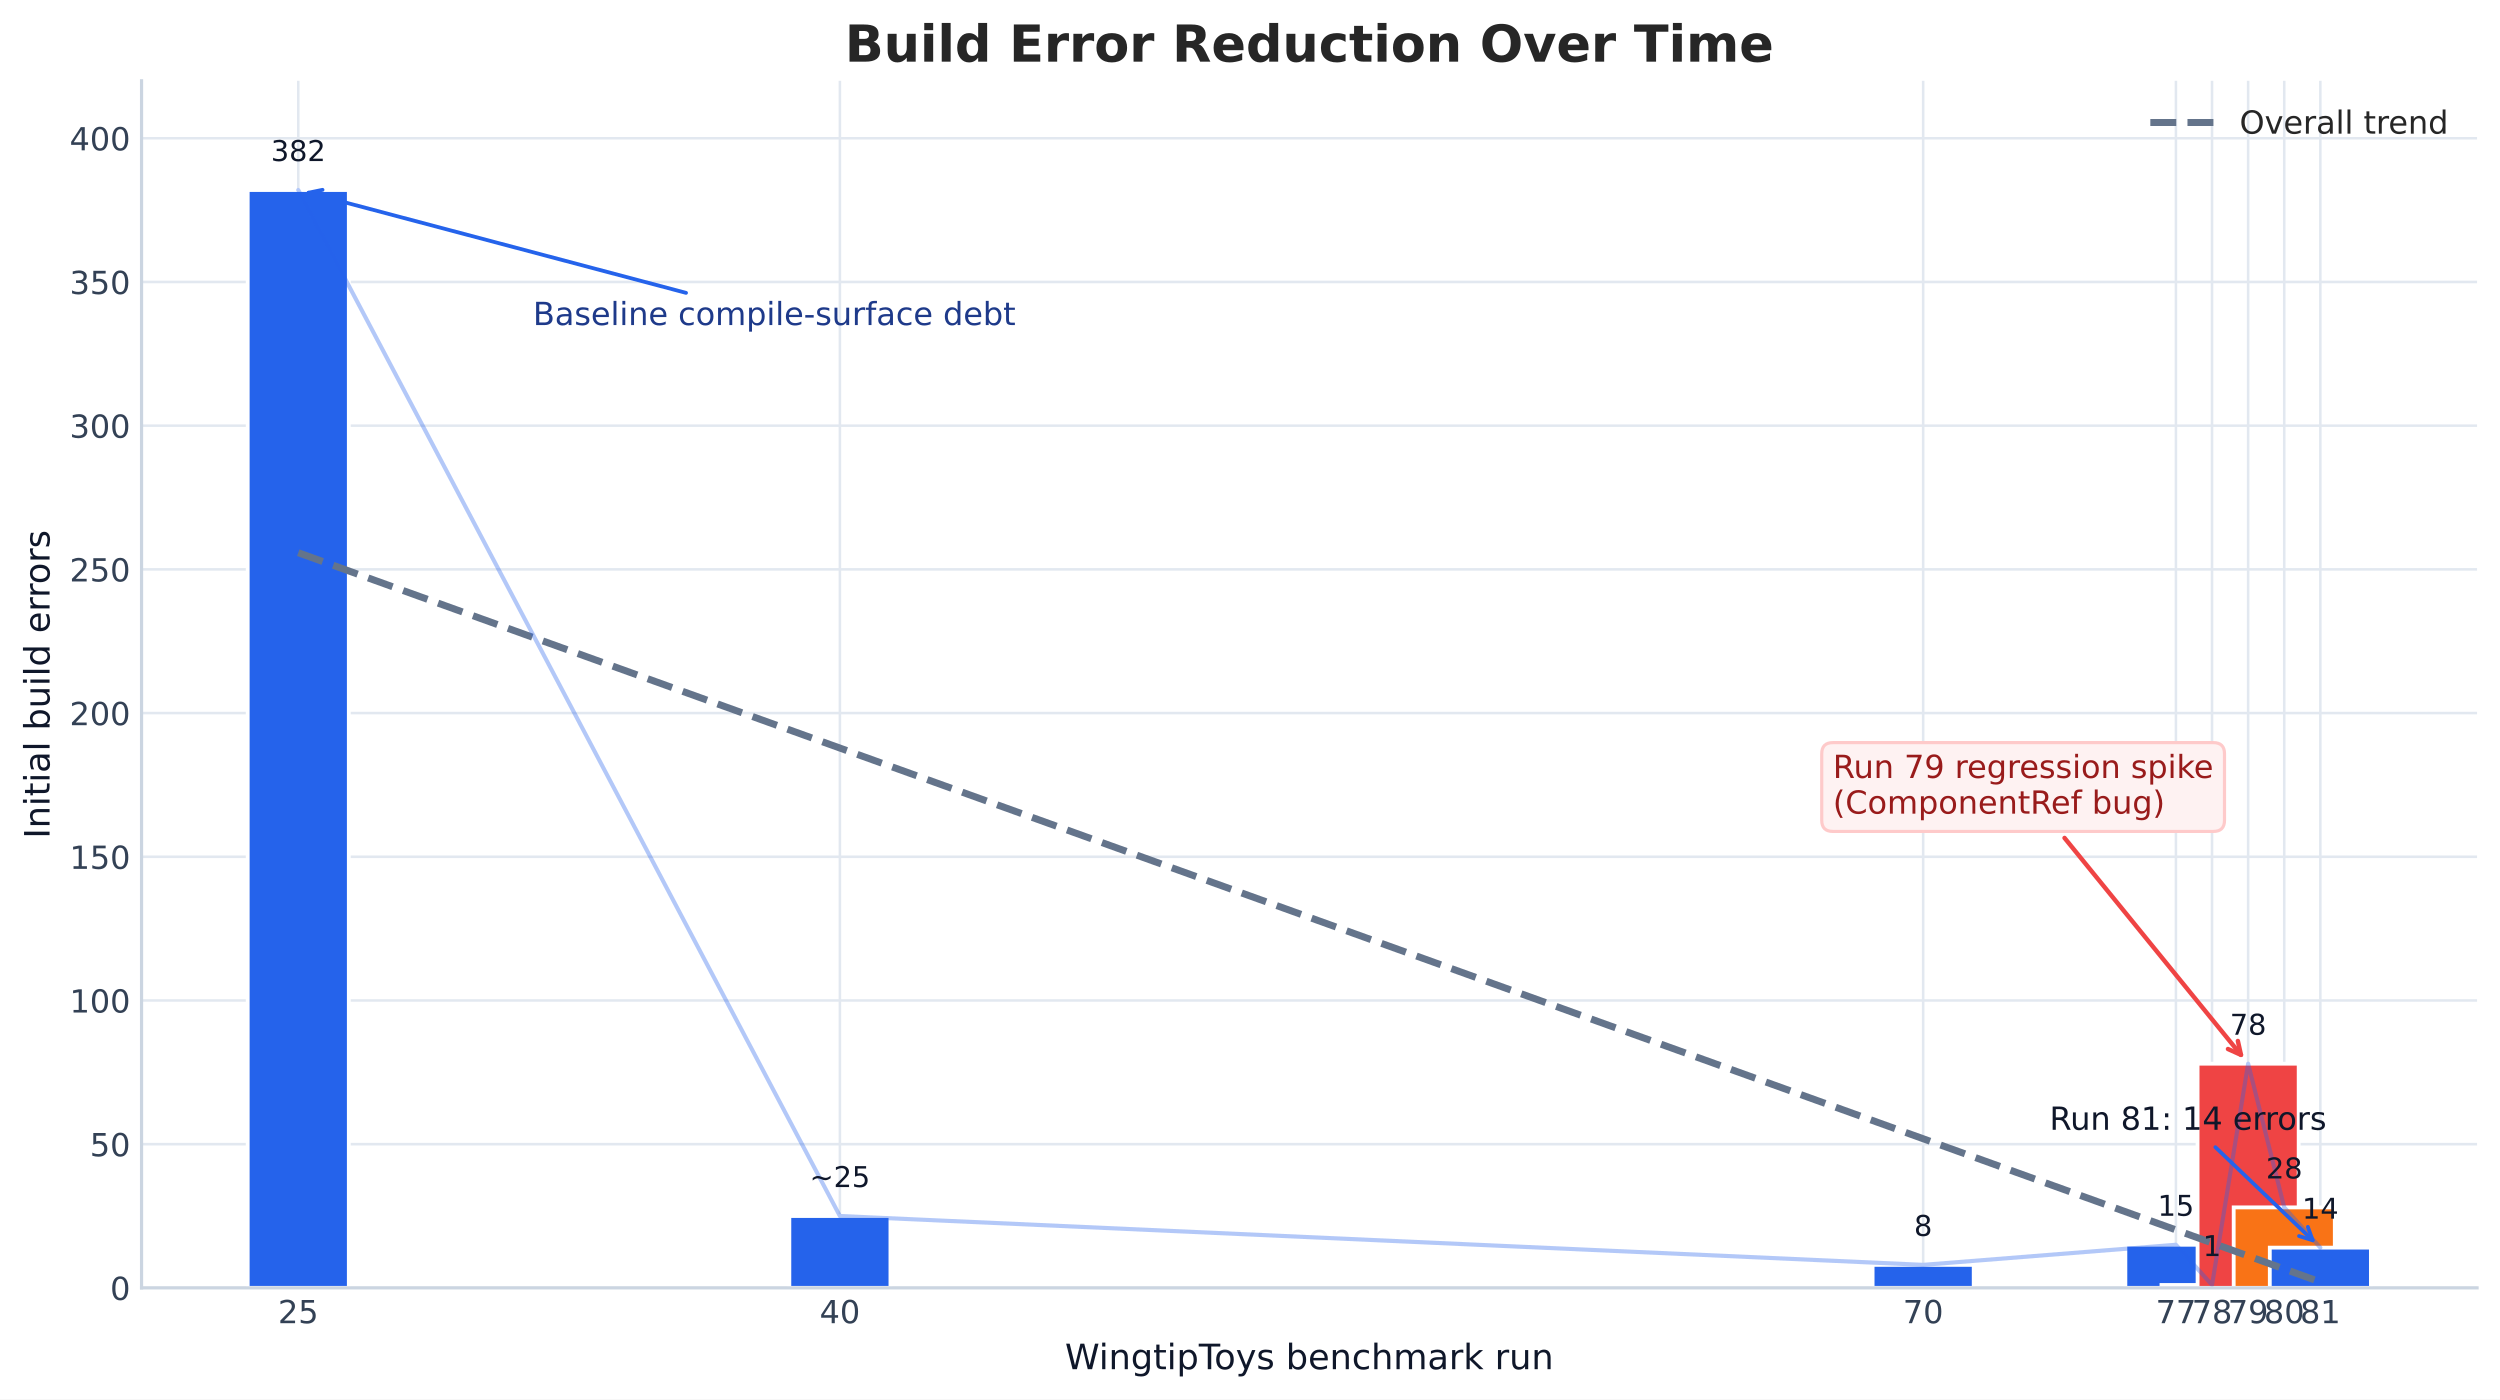
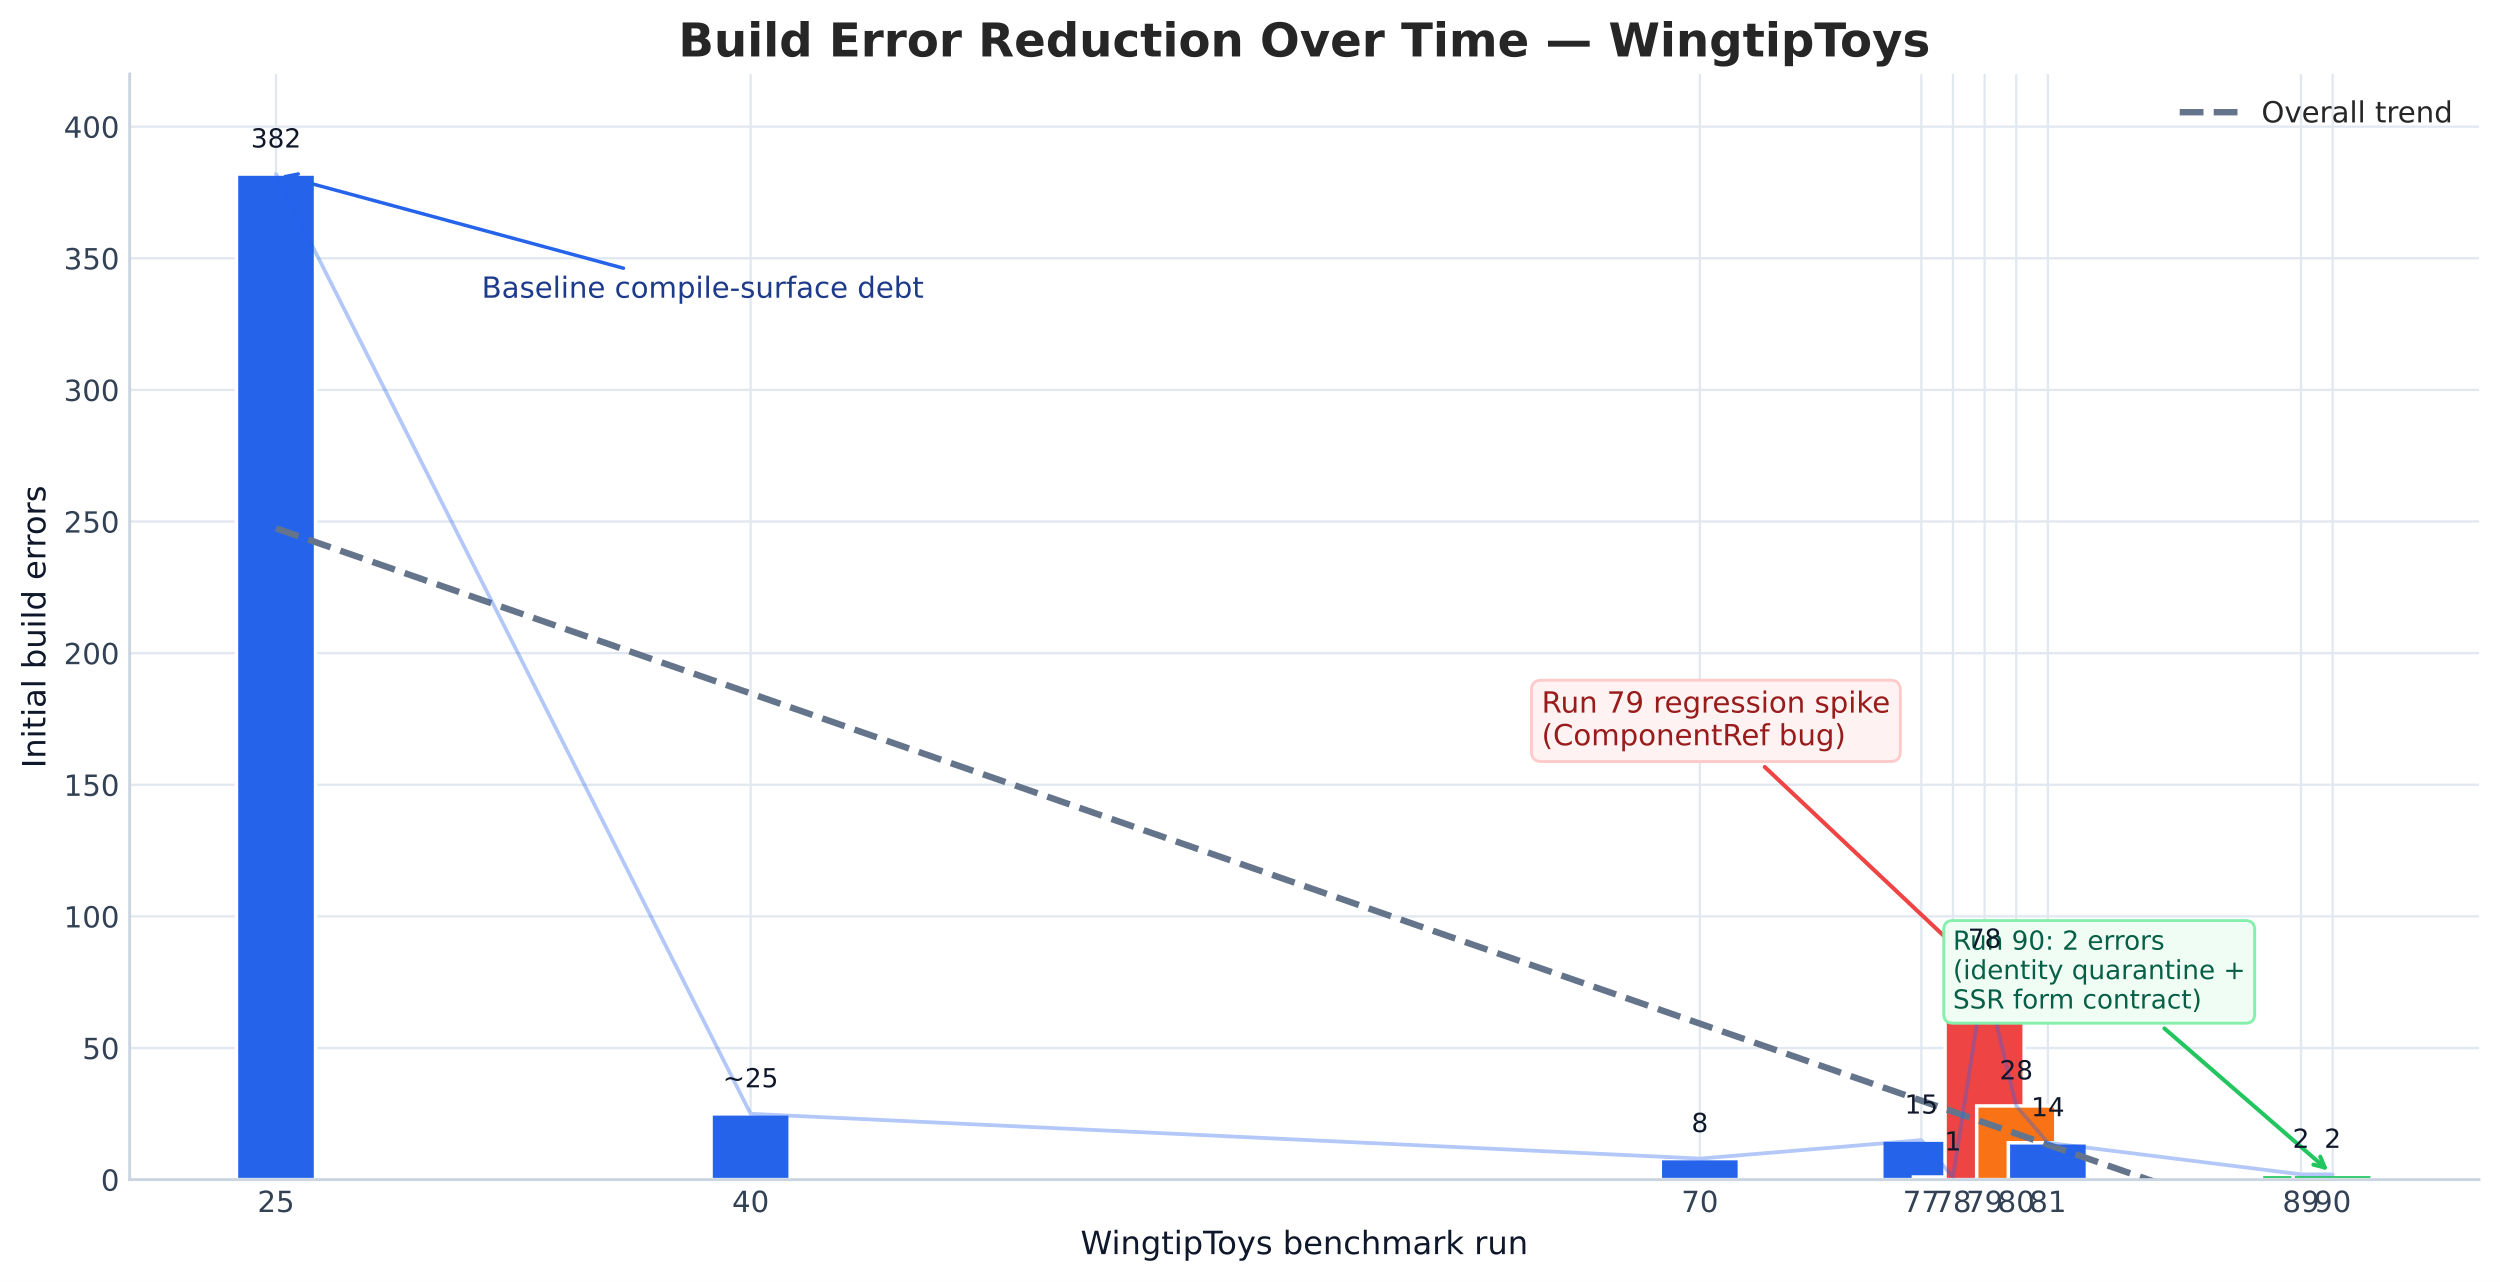
- <svg xmlns="http://www.w3.org/2000/svg" width="784.743pt" height="439.282pt" viewBox="0 0 784.743 439.282" version="1.1">
+ <svg xmlns="http://www.w3.org/2000/svg" width="856.743pt" height="439.282pt" viewBox="0 0 856.743 439.282" version="1.1">
  <defs>
    <style type="text/css">*{stroke-linejoin: round; stroke-linecap: butt}</style>
  </defs>
  <g id="figure_1">
    <g id="patch_1">
-       <path d="M 0 439.282  L 784.743 439.282  L 784.743 0  L 0 0  z " style="fill: #ffffff" />
+       <path d="M 0 439.282  L 856.743 439.282  L 856.743 0  L 0 0  z " style="fill: #ffffff" />
    </g>
    <g id="axes_1">
      <g id="patch_2">
-         <path d="M 44.433 404.257  L 777.543 404.257  L 777.543 25.358  L 44.433 25.358  z " style="fill: #ffffff" />
+         <path d="M 44.433 404.257  L 849.543 404.257  L 849.543 25.358  L 44.433 25.358  z " style="fill: #ffffff" />
      </g>
      <g id="matplotlib.axis_1">
        <g id="xtick_1">
          <g id="line2d_1">
-             <path d="M 93.625 404.257  L 93.625 25.358  " clip-path="url(#p0d2046d74f)" style="fill: none; stroke: #e2e8f0; stroke-width: 0.8; stroke-linecap: round" />
+             <path d="M 94.583 404.257  L 94.583 25.358  " clip-path="url(#pb3ba68552c)" style="fill: none; stroke: #e2e8f0; stroke-width: 0.8; stroke-linecap: round" />
          </g>
          <g id="line2d_2" />
          <g id="text_1">
-             <text style="font-size: 10px; font-family: 'DejaVu Sans'; text-anchor: middle; fill: #334155" x="93.625" y="415.356" transform="rotate(-0 93.6248 415.3559)">25</text>
+             <text style="font-size: 10px; font-family: 'DejaVu Sans'; text-anchor: middle; fill: #334155" x="94.583" y="415.356" transform="rotate(-0 94.58339 415.3559)">25</text>
          </g>
        </g>
        <g id="xtick_2">
          <g id="line2d_3">
-             <path d="M 263.641 404.257  L 263.641 25.358  " clip-path="url(#p0d2046d74f)" style="fill: none; stroke: #e2e8f0; stroke-width: 0.8; stroke-linecap: round" />
+             <path d="M 257.232 404.257  L 257.232 25.358  " clip-path="url(#pb3ba68552c)" style="fill: none; stroke: #e2e8f0; stroke-width: 0.8; stroke-linecap: round" />
          </g>
          <g id="line2d_4" />
          <g id="text_2">
-             <text style="font-size: 10px; font-family: 'DejaVu Sans'; text-anchor: middle; fill: #334155" x="263.641" y="415.356" transform="rotate(-0 263.641 415.3559)">40</text>
+             <text style="font-size: 10px; font-family: 'DejaVu Sans'; text-anchor: middle; fill: #334155" x="257.232" y="415.356" transform="rotate(-0 257.2319 415.3559)">40</text>
          </g>
        </g>
        <g id="xtick_3">
          <g id="line2d_5">
-             <path d="M 603.674 404.257  L 603.674 25.358  " clip-path="url(#p0d2046d74f)" style="fill: none; stroke: #e2e8f0; stroke-width: 0.8; stroke-linecap: round" />
+             <path d="M 582.529 404.257  L 582.529 25.358  " clip-path="url(#pb3ba68552c)" style="fill: none; stroke: #e2e8f0; stroke-width: 0.8; stroke-linecap: round" />
          </g>
          <g id="line2d_6" />
          <g id="text_3">
-             <text style="font-size: 10px; font-family: 'DejaVu Sans'; text-anchor: middle; fill: #334155" x="603.674" y="415.356" transform="rotate(-0 603.6735 415.3559)">70</text>
+             <text style="font-size: 10px; font-family: 'DejaVu Sans'; text-anchor: middle; fill: #334155" x="582.529" y="415.356" transform="rotate(-0 582.5288 415.3559)">70</text>
          </g>
        </g>
        <g id="xtick_4">
          <g id="line2d_7">
-             <path d="M 683.014 404.257  L 683.014 25.358  " clip-path="url(#p0d2046d74f)" style="fill: none; stroke: #e2e8f0; stroke-width: 0.8; stroke-linecap: round" />
+             <path d="M 658.431 404.257  L 658.431 25.358  " clip-path="url(#pb3ba68552c)" style="fill: none; stroke: #e2e8f0; stroke-width: 0.8; stroke-linecap: round" />
          </g>
          <g id="line2d_8" />
          <g id="text_4">
-             <text style="font-size: 10px; font-family: 'DejaVu Sans'; text-anchor: middle; fill: #334155" x="683.014" y="415.356" transform="rotate(-0 683.0144 415.3559)">77</text>
+             <text style="font-size: 10px; font-family: 'DejaVu Sans'; text-anchor: middle; fill: #334155" x="658.431" y="415.356" transform="rotate(-0 658.4315 415.3559)">77</text>
          </g>
        </g>
        <g id="xtick_5">
          <g id="line2d_9">
-             <path d="M 694.349 404.257  L 694.349 25.358  " clip-path="url(#p0d2046d74f)" style="fill: none; stroke: #e2e8f0; stroke-width: 0.8; stroke-linecap: round" />
+             <path d="M 669.275 404.257  L 669.275 25.358  " clip-path="url(#pb3ba68552c)" style="fill: none; stroke: #e2e8f0; stroke-width: 0.8; stroke-linecap: round" />
          </g>
          <g id="line2d_10" />
          <g id="text_5">
-             <text style="font-size: 10px; font-family: 'DejaVu Sans'; text-anchor: middle; fill: #334155" x="694.349" y="415.356" transform="rotate(-0 694.3488 415.3559)">78</text>
+             <text style="font-size: 10px; font-family: 'DejaVu Sans'; text-anchor: middle; fill: #334155" x="669.275" y="415.356" transform="rotate(-0 669.2747 415.3559)">78</text>
          </g>
        </g>
        <g id="xtick_6">
          <g id="line2d_11">
-             <path d="M 705.683 404.257  L 705.683 25.358  " clip-path="url(#p0d2046d74f)" style="fill: none; stroke: #e2e8f0; stroke-width: 0.8; stroke-linecap: round" />
+             <path d="M 680.118 404.257  L 680.118 25.358  " clip-path="url(#pb3ba68552c)" style="fill: none; stroke: #e2e8f0; stroke-width: 0.8; stroke-linecap: round" />
          </g>
          <g id="line2d_12" />
          <g id="text_6">
-             <text style="font-size: 10px; font-family: 'DejaVu Sans'; text-anchor: middle; fill: #334155" x="705.683" y="415.356" transform="rotate(-0 705.6832 415.3559)">79</text>
+             <text style="font-size: 10px; font-family: 'DejaVu Sans'; text-anchor: middle; fill: #334155" x="680.118" y="415.356" transform="rotate(-0 680.1179 415.3559)">79</text>
          </g>
        </g>
        <g id="xtick_7">
          <g id="line2d_13">
-             <path d="M 717.018 404.257  L 717.018 25.358  " clip-path="url(#p0d2046d74f)" style="fill: none; stroke: #e2e8f0; stroke-width: 0.8; stroke-linecap: round" />
+             <path d="M 690.961 404.257  L 690.961 25.358  " clip-path="url(#pb3ba68552c)" style="fill: none; stroke: #e2e8f0; stroke-width: 0.8; stroke-linecap: round" />
          </g>
          <g id="line2d_14" />
          <g id="text_7">
-             <text style="font-size: 10px; font-family: 'DejaVu Sans'; text-anchor: middle; fill: #334155" x="717.018" y="415.356" transform="rotate(-0 717.0177 415.3559)">80</text>
+             <text style="font-size: 10px; font-family: 'DejaVu Sans'; text-anchor: middle; fill: #334155" x="690.961" y="415.356" transform="rotate(-0 690.9612 415.3559)">80</text>
          </g>
        </g>
        <g id="xtick_8">
          <g id="line2d_15">
-             <path d="M 728.352 404.257  L 728.352 25.358  " clip-path="url(#p0d2046d74f)" style="fill: none; stroke: #e2e8f0; stroke-width: 0.8; stroke-linecap: round" />
+             <path d="M 701.804 404.257  L 701.804 25.358  " clip-path="url(#pb3ba68552c)" style="fill: none; stroke: #e2e8f0; stroke-width: 0.8; stroke-linecap: round" />
          </g>
          <g id="line2d_16" />
          <g id="text_8">
-             <text style="font-size: 10px; font-family: 'DejaVu Sans'; text-anchor: middle; fill: #334155" x="728.352" y="415.356" transform="rotate(-0 728.3521 415.3559)">81</text>
-           </g>
-         </g>
-         <g id="text_9">
-           <text style="font-size: 11px; font-family: 'DejaVu Sans'; text-anchor: middle; fill: #0f172a" x="410.988" y="429.794" transform="rotate(-0 410.9884 429.7939)">WingtipToys benchmark run</text>
+             <text style="font-size: 10px; font-family: 'DejaVu Sans'; text-anchor: middle; fill: #334155" x="701.804" y="415.356" transform="rotate(-0 701.8044 415.3559)">81</text>
+           </g>
+         </g>
+         <g id="xtick_9">
+           <g id="line2d_17">
+             <path d="M 788.55 404.257  L 788.55 25.358  " clip-path="url(#pb3ba68552c)" style="fill: none; stroke: #e2e8f0; stroke-width: 0.8; stroke-linecap: round" />
+           </g>
+           <g id="line2d_18" />
+           <g id="text_9">
+             <text style="font-size: 10px; font-family: 'DejaVu Sans'; text-anchor: middle; fill: #334155" x="788.55" y="415.356" transform="rotate(-0 788.5503 415.3559)">89</text>
+           </g>
+         </g>
+         <g id="xtick_10">
+           <g id="line2d_19">
+             <path d="M 799.393 404.257  L 799.393 25.358  " clip-path="url(#pb3ba68552c)" style="fill: none; stroke: #e2e8f0; stroke-width: 0.8; stroke-linecap: round" />
+           </g>
+           <g id="line2d_20" />
+           <g id="text_10">
+             <text style="font-size: 10px; font-family: 'DejaVu Sans'; text-anchor: middle; fill: #334155" x="799.393" y="415.356" transform="rotate(-0 799.3935 415.3559)">90</text>
+           </g>
+         </g>
+         <g id="text_11">
+           <text style="font-size: 11px; font-family: 'DejaVu Sans'; text-anchor: middle; fill: #0f172a" x="446.988" y="429.794" transform="rotate(-0 446.9884 429.7939)">WingtipToys benchmark run</text>
        </g>
      </g>
      <g id="matplotlib.axis_2">
        <g id="ytick_1">
-           <g id="line2d_17">
-             <path d="M 44.433 404.257  L 777.543 404.257  " clip-path="url(#p0d2046d74f)" style="fill: none; stroke: #e2e8f0; stroke-width: 0.8; stroke-linecap: round" />
-           </g>
-           <g id="line2d_18" />
-           <g id="text_10">
-             <text style="font-size: 10px; font-family: 'DejaVu Sans'; text-anchor: end; fill: #334155" x="40.933" y="408.057" transform="rotate(-0 40.93344 408.0567)">0</text>
-           </g>
-         </g>
-         <g id="ytick_2">
-           <g id="line2d_19">
-             <path d="M 44.433 359.15  L 777.543 359.15  " clip-path="url(#p0d2046d74f)" style="fill: none; stroke: #e2e8f0; stroke-width: 0.8; stroke-linecap: round" />
-           </g>
-           <g id="line2d_20" />
-           <g id="text_11">
-             <text style="font-size: 10px; font-family: 'DejaVu Sans'; text-anchor: end; fill: #334155" x="40.933" y="362.95" transform="rotate(-0 40.93344 362.9496)">50</text>
-           </g>
-         </g>
-         <g id="ytick_3">
          <g id="line2d_21">
-             <path d="M 44.433 314.043  L 777.543 314.043  " clip-path="url(#p0d2046d74f)" style="fill: none; stroke: #e2e8f0; stroke-width: 0.8; stroke-linecap: round" />
+             <path d="M 44.433 404.257  L 849.543 404.257  " clip-path="url(#pb3ba68552c)" style="fill: none; stroke: #e2e8f0; stroke-width: 0.8; stroke-linecap: round" />
          </g>
          <g id="line2d_22" />
          <g id="text_12">
-             <text style="font-size: 10px; font-family: 'DejaVu Sans'; text-anchor: end; fill: #334155" x="40.933" y="317.842" transform="rotate(-0 40.93344 317.8424)">100</text>
-           </g>
-         </g>
-         <g id="ytick_4">
+             <text style="font-size: 10px; font-family: 'DejaVu Sans'; text-anchor: end; fill: #334155" x="40.933" y="408.057" transform="rotate(-0 40.93344 408.0567)">0</text>
+           </g>
+         </g>
+         <g id="ytick_2">
          <g id="line2d_23">
-             <path d="M 44.433 268.936  L 777.543 268.936  " clip-path="url(#p0d2046d74f)" style="fill: none; stroke: #e2e8f0; stroke-width: 0.8; stroke-linecap: round" />
+             <path d="M 44.433 359.15  L 849.543 359.15  " clip-path="url(#pb3ba68552c)" style="fill: none; stroke: #e2e8f0; stroke-width: 0.8; stroke-linecap: round" />
          </g>
          <g id="line2d_24" />
          <g id="text_13">
-             <text style="font-size: 10px; font-family: 'DejaVu Sans'; text-anchor: end; fill: #334155" x="40.933" y="272.735" transform="rotate(-0 40.93344 272.7353)">150</text>
-           </g>
-         </g>
-         <g id="ytick_5">
+             <text style="font-size: 10px; font-family: 'DejaVu Sans'; text-anchor: end; fill: #334155" x="40.933" y="362.95" transform="rotate(-0 40.93344 362.9496)">50</text>
+           </g>
+         </g>
+         <g id="ytick_3">
          <g id="line2d_25">
-             <path d="M 44.433 223.829  L 777.543 223.829  " clip-path="url(#p0d2046d74f)" style="fill: none; stroke: #e2e8f0; stroke-width: 0.8; stroke-linecap: round" />
+             <path d="M 44.433 314.043  L 849.543 314.043  " clip-path="url(#pb3ba68552c)" style="fill: none; stroke: #e2e8f0; stroke-width: 0.8; stroke-linecap: round" />
          </g>
          <g id="line2d_26" />
          <g id="text_14">
-             <text style="font-size: 10px; font-family: 'DejaVu Sans'; text-anchor: end; fill: #334155" x="40.933" y="227.628" transform="rotate(-0 40.93344 227.6281)">200</text>
-           </g>
-         </g>
-         <g id="ytick_6">
+             <text style="font-size: 10px; font-family: 'DejaVu Sans'; text-anchor: end; fill: #334155" x="40.933" y="317.842" transform="rotate(-0 40.93344 317.8424)">100</text>
+           </g>
+         </g>
+         <g id="ytick_4">
          <g id="line2d_27">
-             <path d="M 44.433 178.722  L 777.543 178.722  " clip-path="url(#p0d2046d74f)" style="fill: none; stroke: #e2e8f0; stroke-width: 0.8; stroke-linecap: round" />
+             <path d="M 44.433 268.936  L 849.543 268.936  " clip-path="url(#pb3ba68552c)" style="fill: none; stroke: #e2e8f0; stroke-width: 0.8; stroke-linecap: round" />
          </g>
          <g id="line2d_28" />
          <g id="text_15">
-             <text style="font-size: 10px; font-family: 'DejaVu Sans'; text-anchor: end; fill: #334155" x="40.933" y="182.521" transform="rotate(-0 40.93344 182.521)">250</text>
-           </g>
-         </g>
-         <g id="ytick_7">
+             <text style="font-size: 10px; font-family: 'DejaVu Sans'; text-anchor: end; fill: #334155" x="40.933" y="272.735" transform="rotate(-0 40.93344 272.7353)">150</text>
+           </g>
+         </g>
+         <g id="ytick_5">
          <g id="line2d_29">
-             <path d="M 44.433 133.615  L 777.543 133.615  " clip-path="url(#p0d2046d74f)" style="fill: none; stroke: #e2e8f0; stroke-width: 0.8; stroke-linecap: round" />
+             <path d="M 44.433 223.829  L 849.543 223.829  " clip-path="url(#pb3ba68552c)" style="fill: none; stroke: #e2e8f0; stroke-width: 0.8; stroke-linecap: round" />
          </g>
          <g id="line2d_30" />
          <g id="text_16">
-             <text style="font-size: 10px; font-family: 'DejaVu Sans'; text-anchor: end; fill: #334155" x="40.933" y="137.414" transform="rotate(-0 40.93344 137.4139)">300</text>
-           </g>
-         </g>
-         <g id="ytick_8">
+             <text style="font-size: 10px; font-family: 'DejaVu Sans'; text-anchor: end; fill: #334155" x="40.933" y="227.628" transform="rotate(-0 40.93344 227.6281)">200</text>
+           </g>
+         </g>
+         <g id="ytick_6">
          <g id="line2d_31">
-             <path d="M 44.433 88.507  L 777.543 88.507  " clip-path="url(#p0d2046d74f)" style="fill: none; stroke: #e2e8f0; stroke-width: 0.8; stroke-linecap: round" />
+             <path d="M 44.433 178.722  L 849.543 178.722  " clip-path="url(#pb3ba68552c)" style="fill: none; stroke: #e2e8f0; stroke-width: 0.8; stroke-linecap: round" />
          </g>
          <g id="line2d_32" />
          <g id="text_17">
-             <text style="font-size: 10px; font-family: 'DejaVu Sans'; text-anchor: end; fill: #334155" x="40.933" y="92.307" transform="rotate(-0 40.93344 92.30672)">350</text>
-           </g>
-         </g>
-         <g id="ytick_9">
+             <text style="font-size: 10px; font-family: 'DejaVu Sans'; text-anchor: end; fill: #334155" x="40.933" y="182.521" transform="rotate(-0 40.93344 182.521)">250</text>
+           </g>
+         </g>
+         <g id="ytick_7">
          <g id="line2d_33">
-             <path d="M 44.433 43.4  L 777.543 43.4  " clip-path="url(#p0d2046d74f)" style="fill: none; stroke: #e2e8f0; stroke-width: 0.8; stroke-linecap: round" />
+             <path d="M 44.433 133.615  L 849.543 133.615  " clip-path="url(#pb3ba68552c)" style="fill: none; stroke: #e2e8f0; stroke-width: 0.8; stroke-linecap: round" />
          </g>
          <g id="line2d_34" />
          <g id="text_18">
+             <text style="font-size: 10px; font-family: 'DejaVu Sans'; text-anchor: end; fill: #334155" x="40.933" y="137.414" transform="rotate(-0 40.93344 137.4139)">300</text>
+           </g>
+         </g>
+         <g id="ytick_8">
+           <g id="line2d_35">
+             <path d="M 44.433 88.507  L 849.543 88.507  " clip-path="url(#pb3ba68552c)" style="fill: none; stroke: #e2e8f0; stroke-width: 0.8; stroke-linecap: round" />
+           </g>
+           <g id="line2d_36" />
+           <g id="text_19">
+             <text style="font-size: 10px; font-family: 'DejaVu Sans'; text-anchor: end; fill: #334155" x="40.933" y="92.307" transform="rotate(-0 40.93344 92.30672)">350</text>
+           </g>
+         </g>
+         <g id="ytick_9">
+           <g id="line2d_37">
+             <path d="M 44.433 43.4  L 849.543 43.4  " clip-path="url(#pb3ba68552c)" style="fill: none; stroke: #e2e8f0; stroke-width: 0.8; stroke-linecap: round" />
+           </g>
+           <g id="line2d_38" />
+           <g id="text_20">
            <text style="font-size: 10px; font-family: 'DejaVu Sans'; text-anchor: end; fill: #334155" x="40.933" y="47.2" transform="rotate(-0 40.93344 47.19958)">400</text>
          </g>
        </g>
-         <g id="text_19">
+         <g id="text_21">
          <text style="font-size: 11px; font-family: 'DejaVu Sans'; text-anchor: middle; fill: #0f172a" x="15.558" y="214.808" transform="rotate(-90 15.55828 214.8075)">Initial build errors</text>
        </g>
      </g>
      <g id="patch_3">
-         <path d="M 77.757 404.257  L 109.493 404.257  L 109.493 59.639  L 77.757 59.639  z " clip-path="url(#p0d2046d74f)" style="fill: #2563eb; stroke: #ffffff; stroke-width: 1.2; stroke-linejoin: miter" />
+         <path d="M 81.029 404.257  L 108.137 404.257  L 108.137 59.639  L 81.029 59.639  z " clip-path="url(#pb3ba68552c)" style="fill: #2563eb; stroke: #ffffff; stroke-width: 1.2; stroke-linejoin: miter" />
      </g>
      <g id="patch_4">
-         <path d="M 247.773 404.257  L 279.509 404.257  L 279.509 381.704  L 247.773 381.704  z " clip-path="url(#p0d2046d74f)" style="fill: #2563eb; stroke: #ffffff; stroke-width: 1.2; stroke-linejoin: miter" />
+         <path d="M 243.678 404.257  L 270.786 404.257  L 270.786 381.704  L 243.678 381.704  z " clip-path="url(#pb3ba68552c)" style="fill: #2563eb; stroke: #ffffff; stroke-width: 1.2; stroke-linejoin: miter" />
      </g>
      <g id="patch_5">
-         <path d="M 587.805 404.257  L 619.542 404.257  L 619.542 397.04  L 587.805 397.04  z " clip-path="url(#p0d2046d74f)" style="fill: #2563eb; stroke: #ffffff; stroke-width: 1.2; stroke-linejoin: miter" />
+         <path d="M 568.975 404.257  L 596.083 404.257  L 596.083 397.04  L 568.975 397.04  z " clip-path="url(#pb3ba68552c)" style="fill: #2563eb; stroke: #ffffff; stroke-width: 1.2; stroke-linejoin: miter" />
      </g>
      <g id="patch_6">
-         <path d="M 667.146 404.257  L 698.883 404.257  L 698.883 390.725  L 667.146 390.725  z " clip-path="url(#p0d2046d74f)" style="fill: #2563eb; stroke: #ffffff; stroke-width: 1.2; stroke-linejoin: miter" />
+         <path d="M 644.877 404.257  L 671.986 404.257  L 671.986 390.725  L 644.877 390.725  z " clip-path="url(#pb3ba68552c)" style="fill: #2563eb; stroke: #ffffff; stroke-width: 1.2; stroke-linejoin: miter" />
      </g>
      <g id="patch_7">
-         <path d="M 678.481 404.257  L 710.217 404.257  L 710.217 403.355  L 678.481 403.355  z " clip-path="url(#p0d2046d74f)" style="fill: #22c55e; stroke: #ffffff; stroke-width: 1.2; stroke-linejoin: miter" />
+         <path d="M 655.721 404.257  L 682.829 404.257  L 682.829 403.355  L 655.721 403.355  z " clip-path="url(#pb3ba68552c)" style="fill: #22c55e; stroke: #ffffff; stroke-width: 1.2; stroke-linejoin: miter" />
      </g>
      <g id="patch_8">
-         <path d="M 689.815 404.257  L 721.551 404.257  L 721.551 333.89  L 689.815 333.89  z " clip-path="url(#p0d2046d74f)" style="fill: #ef4444; stroke: #ffffff; stroke-width: 1.2; stroke-linejoin: miter" />
+         <path d="M 666.564 404.257  L 693.672 404.257  L 693.672 333.89  L 666.564 333.89  z " clip-path="url(#pb3ba68552c)" style="fill: #ef4444; stroke: #ffffff; stroke-width: 1.2; stroke-linejoin: miter" />
      </g>
      <g id="patch_9">
-         <path d="M 701.149 404.257  L 732.886 404.257  L 732.886 378.998  L 701.149 378.998  z " clip-path="url(#p0d2046d74f)" style="fill: #f97316; stroke: #ffffff; stroke-width: 1.2; stroke-linejoin: miter" />
+         <path d="M 677.407 404.257  L 704.515 404.257  L 704.515 378.998  L 677.407 378.998  z " clip-path="url(#pb3ba68552c)" style="fill: #f97316; stroke: #ffffff; stroke-width: 1.2; stroke-linejoin: miter" />
      </g>
      <g id="patch_10">
-         <path d="M 712.484 404.257  L 744.22 404.257  L 744.22 391.627  L 712.484 391.627  z " clip-path="url(#p0d2046d74f)" style="fill: #2563eb; stroke: #ffffff; stroke-width: 1.2; stroke-linejoin: miter" />
-       </g>
-       <g id="line2d_35">
-         <path d="M 93.625 173.498  L 728.352 402.419  L 728.352 402.419  " clip-path="url(#p0d2046d74f)" style="fill: none; stroke-dasharray: 8.14,3.52; stroke-dashoffset: 0; stroke: #64748b; stroke-width: 2.2" />
-       </g>
-       <g id="line2d_36">
-         <path d="M 93.625 59.639  L 263.641 381.704  L 603.674 397.04  L 683.014 390.725  L 694.349 403.355  L 705.683 333.89  L 717.018 378.998  L 728.352 391.627  " clip-path="url(#p0d2046d74f)" style="fill: none; stroke: #2563eb; stroke-opacity: 0.35; stroke-width: 1.3; stroke-linecap: round" />
+         <path d="M 688.25 404.257  L 715.358 404.257  L 715.358 391.627  L 688.25 391.627  z " clip-path="url(#pb3ba68552c)" style="fill: #2563eb; stroke: #ffffff; stroke-width: 1.2; stroke-linejoin: miter" />
      </g>
      <g id="patch_11">
+         <path d="M 774.996 404.257  L 802.104 404.257  L 802.104 402.453  L 774.996 402.453  z " clip-path="url(#pb3ba68552c)" style="fill: #22c55e; stroke: #ffffff; stroke-width: 1.2; stroke-linejoin: miter" />
+       </g>
+       <g id="patch_12">
+         <path d="M 785.839 404.257  L 812.948 404.257  L 812.948 402.453  L 785.839 402.453  z " clip-path="url(#pb3ba68552c)" style="fill: #22c55e; stroke: #ffffff; stroke-width: 1.2; stroke-linejoin: miter" />
+       </g>
+       <g id="line2d_39">
+         <path d="M 94.583 181.059  L 799.393 426.231  L 799.393 426.231  " clip-path="url(#pb3ba68552c)" style="fill: none; stroke-dasharray: 8.14,3.52; stroke-dashoffset: 0; stroke: #64748b; stroke-width: 2.2" />
+       </g>
+       <g id="line2d_40">
+         <path d="M 94.583 59.639  L 257.232 381.704  L 582.529 397.04  L 658.431 390.725  L 669.275 403.355  L 680.118 333.89  L 690.961 378.998  L 701.804 391.627  L 788.55 402.453  L 799.393 402.453  " clip-path="url(#pb3ba68552c)" style="fill: none; stroke: #2563eb; stroke-opacity: 0.35; stroke-width: 1.3; stroke-linecap: round" />
+       </g>
+       <g id="patch_13">
        <path d="M 44.433 404.257  L 44.433 25.358  " style="fill: none; stroke: #cbd5e1; stroke-linejoin: miter; stroke-linecap: square" />
      </g>
-       <g id="patch_12">
-         <path d="M 44.433 404.257  L 777.543 404.257  " style="fill: none; stroke: #cbd5e1; stroke-linejoin: miter; stroke-linecap: square" />
-       </g>
-       <g id="patch_13">
-         <path d="M 648.057 263.035  Q 676.239 297.688 703.435 331.126  " style="fill: none; stroke: #ef4444; stroke-width: 1.4; stroke-linecap: round" />
-         <path d="M 702.462 326.76  L 703.435 331.126  L 699.359 329.284  " style="fill: none; stroke: #ef4444; stroke-width: 1.4; stroke-linecap: round" />
-       </g>
-       <g id="text_20">
-         <g id="patch_14">
-           <path d="M 575.337 260.984  L 694.767 260.984  Q 698.267 260.984 698.267 257.484  L 698.267 236.608  Q 698.267 233.108 694.767 233.108  L 575.337 233.108  Q 571.837 233.108 571.837 236.608  L 571.837 257.484  Q 571.837 260.984 575.337 260.984  z " style="fill: #fef2f2; stroke: #fecaca; stroke-linejoin: miter" />
-         </g>
-         <text style="font-size: 10px; font-family: 'DejaVu Sans'; fill: #991b1b" transform="translate(575.3375 244.2061)">Run 79 regression spike</text>
-         <text style="font-size: 10px; font-family: 'DejaVu Sans'; fill: #991b1b" transform="translate(575.3375 255.4039)">(ComponentRef bug)</text>
+       <g id="patch_14">
+         <path d="M 44.433 404.257  L 849.543 404.257  " style="fill: none; stroke: #cbd5e1; stroke-linejoin: miter; stroke-linecap: square" />
      </g>
      <g id="patch_15">
-         <path d="M 215.337 91.928  Q 155.449 76.04 96.857 60.496  " style="fill: none; stroke: #2563eb; stroke-width: 1.2; stroke-linecap: round" />
-         <path d="M 100.21 63.455  L 96.857 60.496  L 101.236 59.589  " style="fill: none; stroke: #2563eb; stroke-width: 1.2; stroke-linecap: round" />
-       </g>
-       <g id="text_21">
-         <text style="font-size: 10px; font-family: 'DejaVu Sans'; text-anchor: start; fill: #1e3a8a" x="167.299" y="102.04" transform="rotate(-0 167.2985 102.0396)">Baseline compile-surface debt</text>
-       </g>
-       <g id="patch_16">
-         <path d="M 695.407 360.103  Q 711.157 375.174 725.937 389.317  " style="fill: none; stroke: #2563eb; stroke-width: 1.2; stroke-linecap: round" />
-         <path d="M 724.43 385.106  L 725.937 389.317  L 721.664 387.996  " style="fill: none; stroke: #2563eb; stroke-width: 1.2; stroke-linecap: round" />
+         <path d="M 604.791 262.854  Q 641.727 297.686 677.524 331.444  " style="fill: none; stroke: #ef4444; stroke-width: 1.4; stroke-linecap: round" />
+         <path d="M 675.986 327.245  L 677.524 331.444  L 673.242 330.155  " style="fill: none; stroke: #ef4444; stroke-width: 1.4; stroke-linecap: round" />
      </g>
      <g id="text_22">
-         <text style="font-size: 10px; font-family: 'DejaVu Sans'; text-anchor: start; fill: #0f172a" x="643.344" y="354.64" transform="rotate(-0 643.344 354.6396)">Run 81: 14 errors</text>
+         <g id="patch_16">
+           <path d="M 528.313 260.984  L 647.742 260.984  Q 651.242 260.984 651.242 257.484  L 651.242 236.608  Q 651.242 233.108 647.742 233.108  L 528.313 233.108  Q 524.813 233.108 524.813 236.608  L 524.813 257.484  Q 524.813 260.984 528.313 260.984  z " style="fill: #fef2f2; stroke: #fecaca; stroke-linejoin: miter" />
+         </g>
+         <text style="font-size: 10px; font-family: 'DejaVu Sans'; fill: #991b1b" transform="translate(528.3127 244.2061)">Run 79 regression spike</text>
+         <text style="font-size: 10px; font-family: 'DejaVu Sans'; fill: #991b1b" transform="translate(528.3127 255.4039)">(ComponentRef bug)</text>
+       </g>
+       <g id="patch_17">
+         <path d="M 213.658 91.918  Q 155.086 76.04 97.808 60.513  " style="fill: none; stroke: #2563eb; stroke-width: 1.2; stroke-linecap: round" />
+         <path d="M 101.145 63.49  L 97.808 60.513  L 102.192 59.629  " style="fill: none; stroke: #2563eb; stroke-width: 1.2; stroke-linecap: round" />
      </g>
      <g id="text_23">
-         <text style="font-size: 9px; font-family: 'DejaVu Sans'; text-anchor: middle; fill: #0f172a" x="93.625" y="50.55" transform="rotate(-0 93.6248 50.55007)">382</text>
+         <text style="font-size: 10px; font-family: 'DejaVu Sans'; text-anchor: start; fill: #1e3a8a" x="165.064" y="102.04" transform="rotate(-0 165.0644 102.0396)">Baseline compile-surface debt</text>
+       </g>
+       <g id="patch_18">
+         <path d="M 741.752 352.453  Q 769.818 376.798 796.702 400.118  " style="fill: none; stroke: #22c55e; stroke-width: 1.4; stroke-linecap: round" />
+         <path d="M 795.162 396.4  L 796.702 400.118  L 792.803 399.119  " style="fill: none; stroke: #22c55e; stroke-width: 1.4; stroke-linecap: round" />
      </g>
      <g id="text_24">
-         <text style="font-size: 9px; font-family: 'DejaVu Sans'; text-anchor: middle; fill: #0f172a" x="263.641" y="372.615" transform="rotate(-0 263.641 372.6151)">~25</text>
+         <g id="patch_19">
+           <path d="M 669.275 350.64  L 769.509 350.64  Q 772.659 350.64 772.659 347.49  L 772.659 318.624  Q 772.659 315.474 769.509 315.474  L 669.275 315.474  Q 666.125 315.474 666.125 318.624  L 666.125 347.49  Q 666.125 350.64 669.275 350.64  z " style="fill: #f0fdf4; stroke: #86efac; stroke-linejoin: miter" />
+         </g>
+         <text style="font-size: 9px; font-family: 'DejaVu Sans'; fill: #065f46" transform="translate(669.2747 325.4622)">Run 90: 2 errors</text>
+         <text style="font-size: 9px; font-family: 'DejaVu Sans'; fill: #065f46" transform="translate(669.2747 335.5402)">(identity quarantine +</text>
+         <text style="font-size: 9px; font-family: 'DejaVu Sans'; fill: #065f46" transform="translate(669.2747 345.6182)">SSR form contract)</text>
      </g>
      <g id="text_25">
-         <text style="font-size: 9px; font-family: 'DejaVu Sans'; text-anchor: middle; fill: #0f172a" x="603.674" y="387.951" transform="rotate(-0 603.6735 387.9515)">8</text>
+         <text style="font-size: 9px; font-family: 'DejaVu Sans'; text-anchor: middle; fill: #0f172a" x="94.583" y="50.55" transform="rotate(-0 94.58339 50.55007)">382</text>
      </g>
      <g id="text_26">
-         <text style="font-size: 9px; font-family: 'DejaVu Sans'; text-anchor: middle; fill: #0f172a" x="683.014" y="381.636" transform="rotate(-0 683.0144 381.6365)">15</text>
+         <text style="font-size: 9px; font-family: 'DejaVu Sans'; text-anchor: middle; fill: #0f172a" x="257.232" y="372.615" transform="rotate(-0 257.2319 372.6151)">~25</text>
      </g>
      <g id="text_27">
-         <text style="font-size: 9px; font-family: 'DejaVu Sans'; text-anchor: middle; fill: #0f172a" x="694.349" y="394.266" transform="rotate(-0 694.3488 394.2665)">1</text>
+         <text style="font-size: 9px; font-family: 'DejaVu Sans'; text-anchor: middle; fill: #0f172a" x="582.529" y="387.951" transform="rotate(-0 582.5288 387.9515)">8</text>
      </g>
      <g id="text_28">
-         <text style="font-size: 9px; font-family: 'DejaVu Sans'; text-anchor: middle; fill: #0f172a" x="705.683" y="324.801" transform="rotate(-0 705.6832 324.8015)">78</text>
+         <text style="font-size: 9px; font-family: 'DejaVu Sans'; text-anchor: middle; fill: #0f172a" x="658.431" y="381.636" transform="rotate(-0 658.4315 381.6365)">15</text>
      </g>
      <g id="text_29">
-         <text style="font-size: 9px; font-family: 'DejaVu Sans'; text-anchor: middle; fill: #0f172a" x="717.018" y="369.909" transform="rotate(-0 717.0177 369.9086)">28</text>
+         <text style="font-size: 9px; font-family: 'DejaVu Sans'; text-anchor: middle; fill: #0f172a" x="669.275" y="394.266" transform="rotate(-0 669.2747 394.2665)">1</text>
      </g>
      <g id="text_30">
-         <text style="font-size: 9px; font-family: 'DejaVu Sans'; text-anchor: middle; fill: #0f172a" x="728.352" y="382.539" transform="rotate(-0 728.3521 382.5386)">14</text>
+         <text style="font-size: 9px; font-family: 'DejaVu Sans'; text-anchor: middle; fill: #0f172a" x="680.118" y="324.801" transform="rotate(-0 680.1179 324.8015)">78</text>
      </g>
      <g id="text_31">
-         <text style="font-weight: 700; font-size: 16px; font-family: 'DejaVu Sans'; text-anchor: middle; fill: #262626" x="410.988" y="19.358" transform="rotate(-0 410.9884 19.3575)">Build Error Reduction Over Time</text>
+         <text style="font-size: 9px; font-family: 'DejaVu Sans'; text-anchor: middle; fill: #0f172a" x="690.961" y="369.909" transform="rotate(-0 690.9612 369.9086)">28</text>
+       </g>
+       <g id="text_32">
+         <text style="font-size: 9px; font-family: 'DejaVu Sans'; text-anchor: middle; fill: #0f172a" x="701.804" y="382.539" transform="rotate(-0 701.8044 382.5386)">14</text>
+       </g>
+       <g id="text_33">
+         <text style="font-size: 9px; font-family: 'DejaVu Sans'; text-anchor: middle; fill: #0f172a" x="788.55" y="393.364" transform="rotate(-0 788.5503 393.3644)">2</text>
+       </g>
+       <g id="text_34">
+         <text style="font-size: 9px; font-family: 'DejaVu Sans'; text-anchor: middle; fill: #0f172a" x="799.393" y="393.364" transform="rotate(-0 799.3935 393.3644)">2</text>
+       </g>
+       <g id="text_35">
+         <text style="font-weight: 700; font-size: 16px; font-family: 'DejaVu Sans'; text-anchor: middle; fill: #262626" x="446.988" y="19.358" transform="rotate(-0 446.9884 19.3575)">Build Error Reduction Over Time — WingtipToys</text>
      </g>
      <g id="legend_1">
-         <g id="line2d_37">
-           <path d="M 674.981 38.456  L 684.981 38.456  L 694.981 38.456  " style="fill: none; stroke-dasharray: 8.14,3.52; stroke-dashoffset: 0; stroke: #64748b; stroke-width: 2.2" />
-         </g>
-         <g id="text_32">
-           <text style="font-size: 10px; font-family: 'DejaVu Sans'; text-anchor: start; fill: #262626" x="702.981" y="41.956" transform="rotate(-0 702.9809 41.95594)">Overall trend</text>
+         <g id="line2d_41">
+           <path d="M 746.981 38.456  L 756.981 38.456  L 766.981 38.456  " style="fill: none; stroke-dasharray: 8.14,3.52; stroke-dashoffset: 0; stroke: #64748b; stroke-width: 2.2" />
+         </g>
+         <g id="text_36">
+           <text style="font-size: 10px; font-family: 'DejaVu Sans'; text-anchor: start; fill: #262626" x="774.981" y="41.956" transform="rotate(-0 774.9809 41.95594)">Overall trend</text>
        </g>
      </g>
    </g>
  </g>
  <defs>
-     <clipPath id="p0d2046d74f">
-       <rect x="44.433" y="25.358" width="733.11" height="378.9" />
+     <clipPath id="pb3ba68552c">
+       <rect x="44.433" y="25.358" width="805.11" height="378.9" />
    </clipPath>
  </defs>
</svg>
